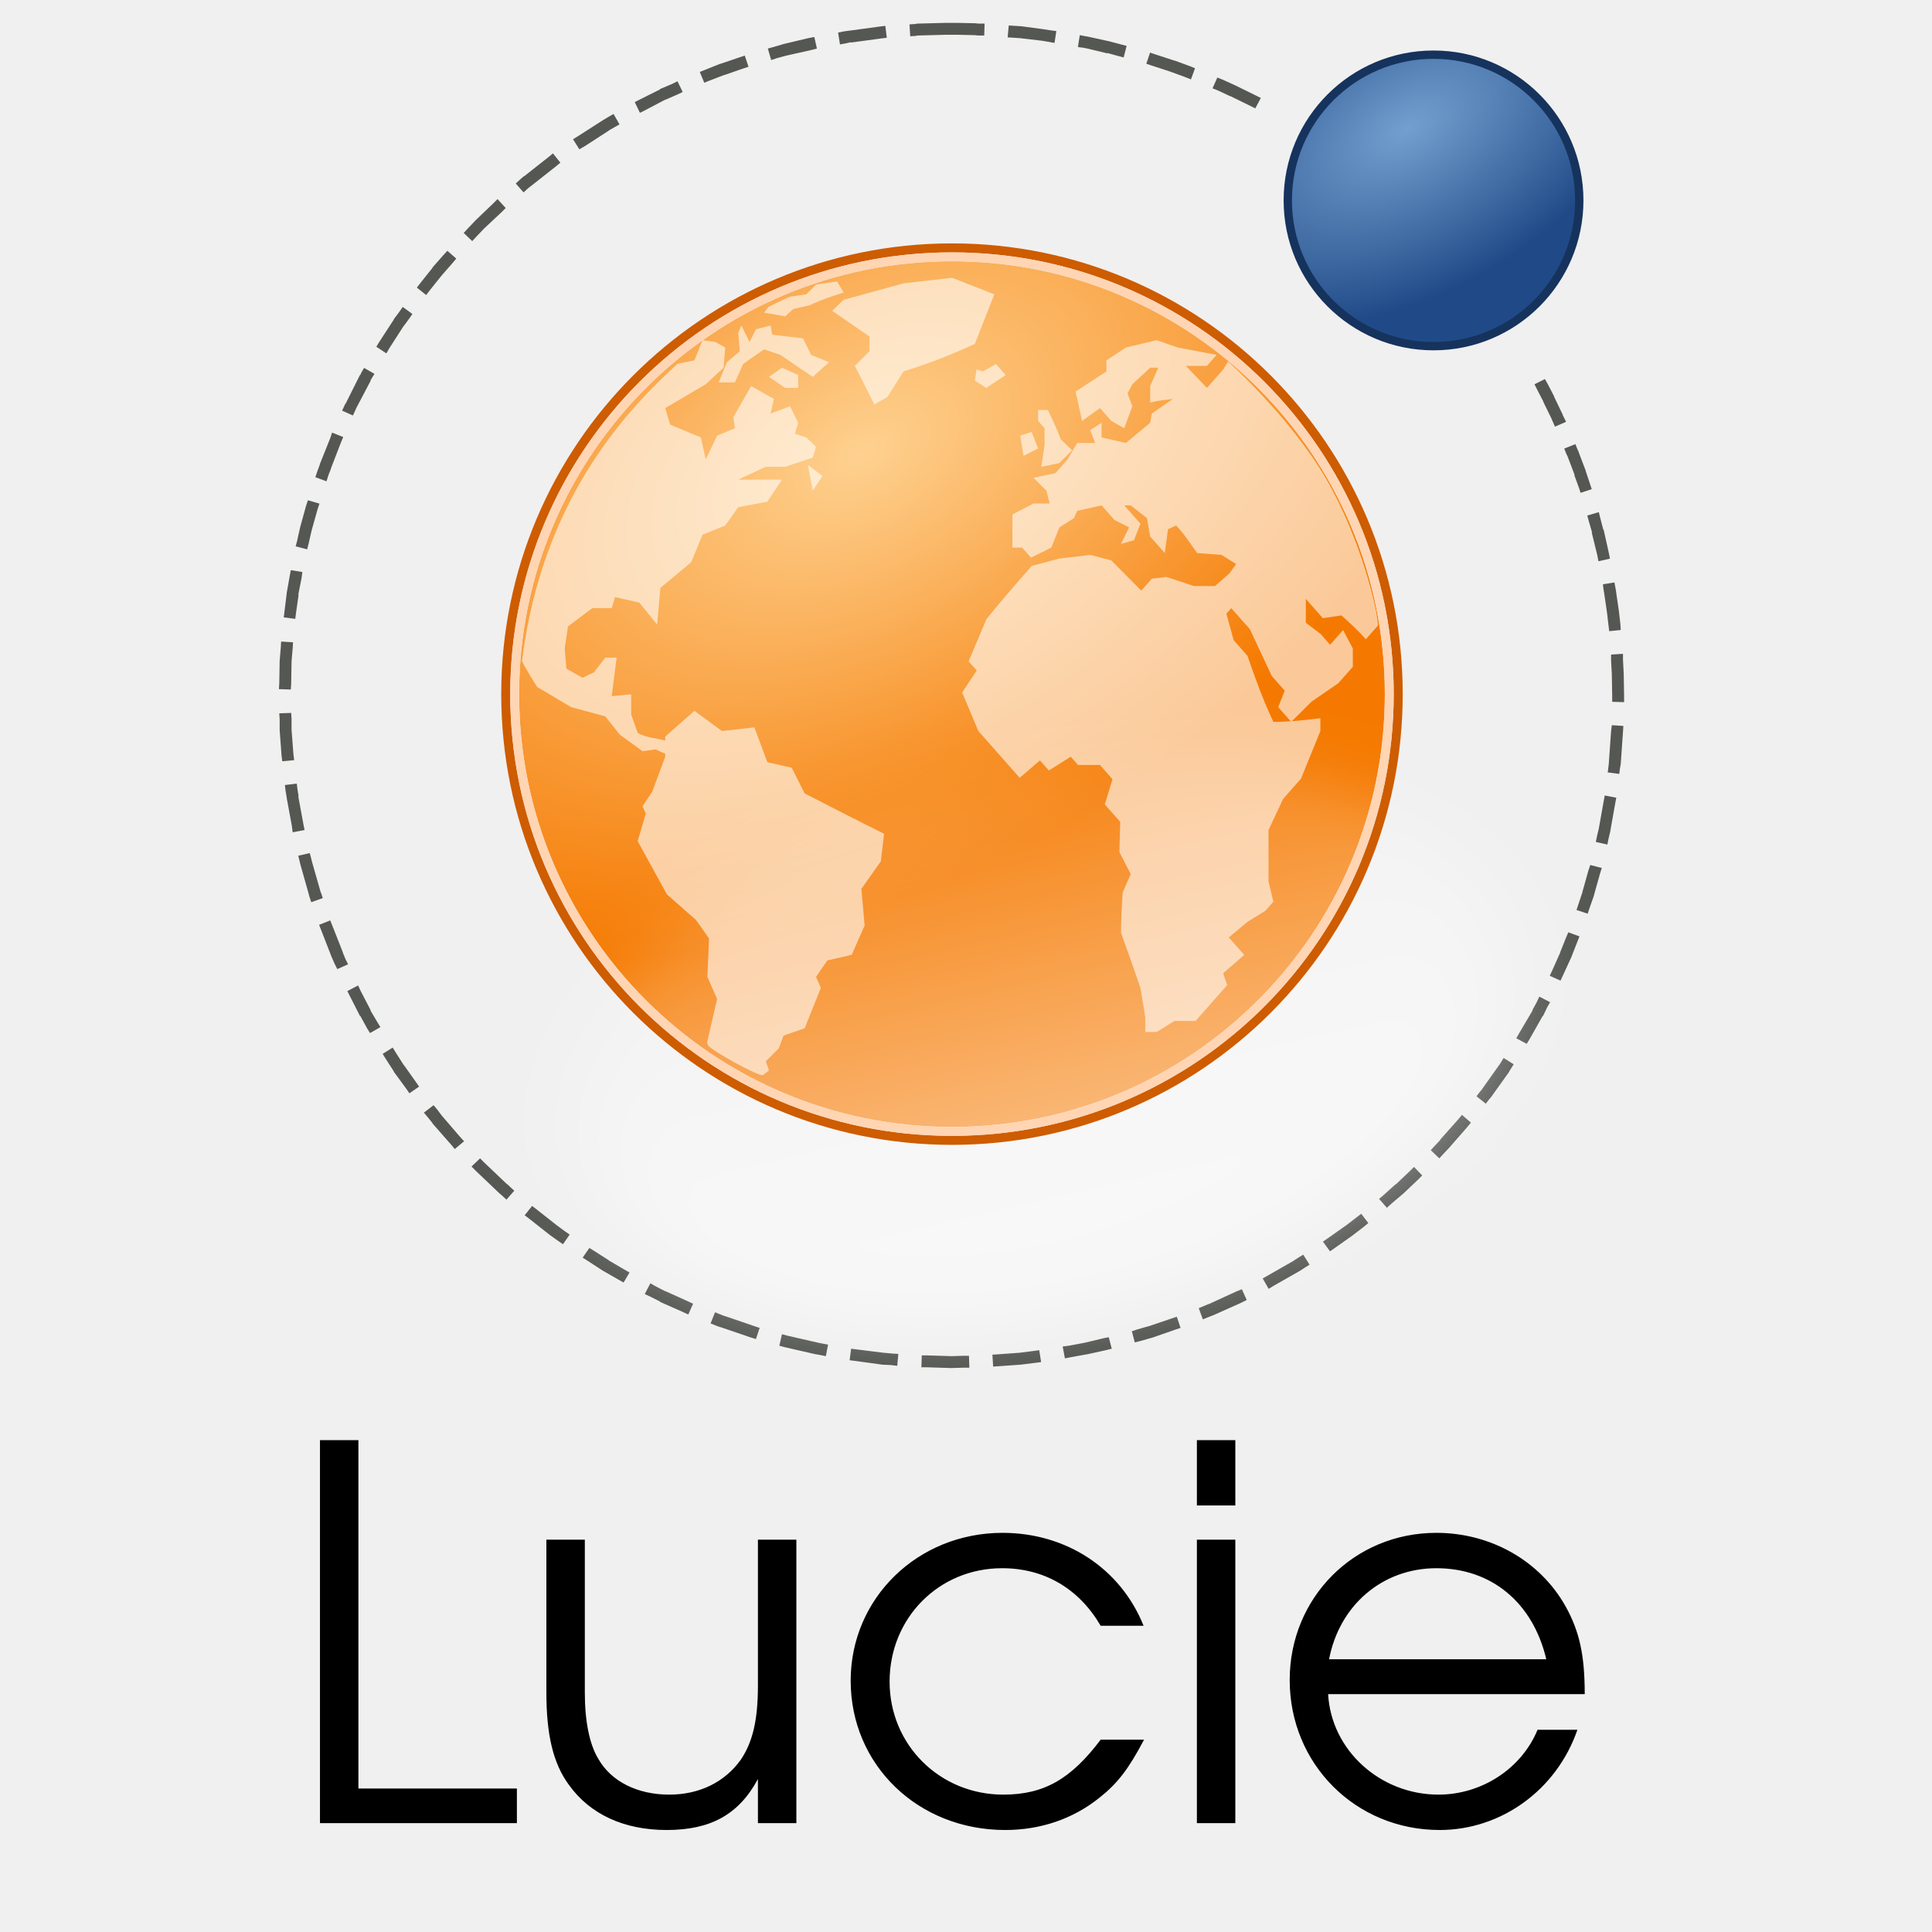
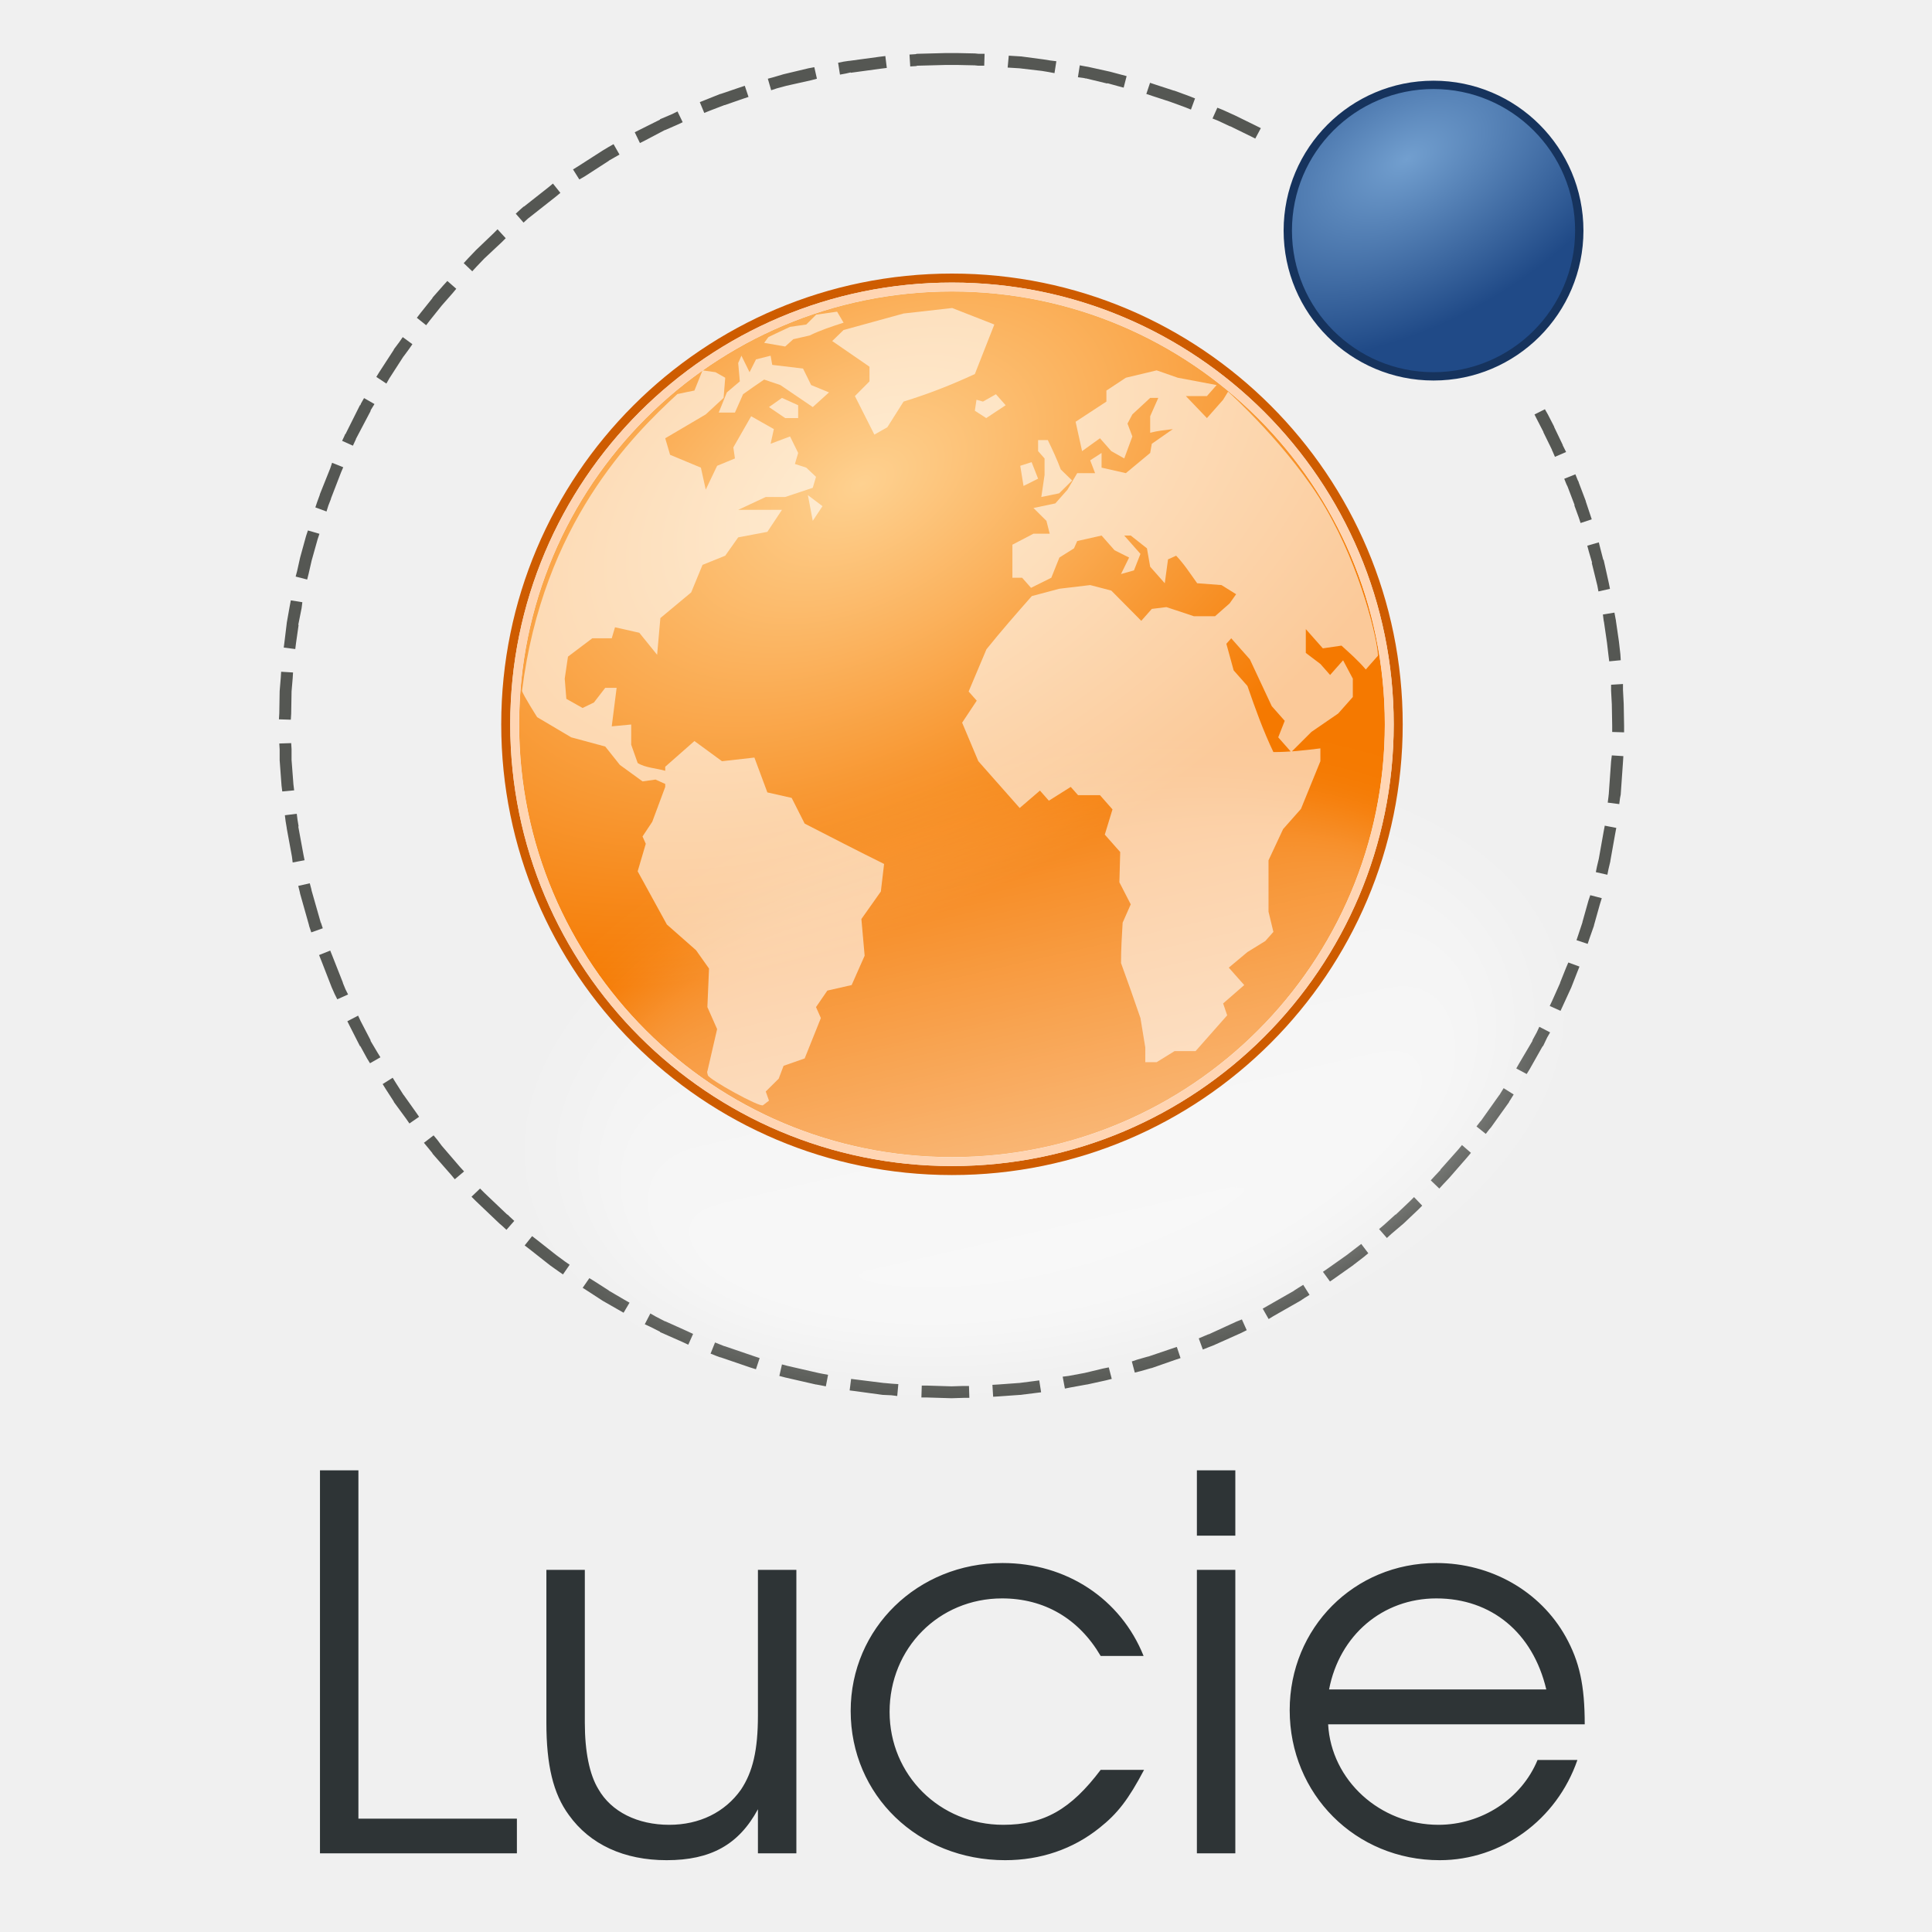
<svg xmlns="http://www.w3.org/2000/svg" xmlns:xlink="http://www.w3.org/1999/xlink" width="128" height="128" id="svg2" version="1.0">
  <defs id="defs4">
    <linearGradient id="linearGradient5967">
      <stop style="stop-color:#729fcf;stop-opacity:1" offset="0" id="stop5969" />
      <stop style="stop-color:#204a87;stop-opacity:1" offset="1" id="stop5971" />
    </linearGradient>
    <linearGradient id="linearGradient5908">
      <stop style="stop-color:#ffffff;stop-opacity:1;" offset="0" id="stop5910" />
      <stop style="stop-color:#ffffff;stop-opacity:0;" offset="1" id="stop5912" />
    </linearGradient>
    <linearGradient id="linearGradient5758">
      <stop style="stop-color:#fed190;stop-opacity:1" offset="0" id="stop5760" />
      <stop style="stop-color:#f57900;stop-opacity:1" offset="1" id="stop5762" />
    </linearGradient>
    <radialGradient xlink:href="#linearGradient5758" id="radialGradient5768" gradientUnits="userSpaceOnUse" cx="52.289" cy="34.315" fx="52.289" fy="34.315" r="49.566" />
    <filter id="filter5952" x="-0.097" width="1.194" y="-0.157" height="1.315">
      <feGaussianBlur stdDeviation="4.16" id="feGaussianBlur5954" />
    </filter>
    <linearGradient id="linearGradient3962">
      <stop id="stop3964" offset="0" style="stop-color: rgb(211, 233, 255); stop-opacity: 1;" />
      <stop id="stop4134" offset="0.155" style="stop-color: rgb(211, 233, 255); stop-opacity: 1;" />
      <stop id="stop4346" offset="0.75" style="stop-color: rgb(64, 116, 174); stop-opacity: 1;" />
      <stop id="stop3966" offset="1" style="stop-color: rgb(54, 72, 108); stop-opacity: 1;" />
    </linearGradient>
    <linearGradient id="linearGradient4126">
      <stop id="stop4128" offset="0" style="stop-color: rgb(255, 255, 255); stop-opacity: 1;" />
      <stop id="stop4130" offset="1" style="stop-color: rgb(255, 255, 255); stop-opacity: 0.165;" />
    </linearGradient>
    <radialGradient xlink:href="#linearGradient5967" id="radialGradient6578" gradientUnits="userSpaceOnUse" gradientTransform="matrix(1.696058,-0.9792199,0.5605681,0.9709323,-89.03906,108.361)" cx="110" cy="22.25" fx="110" fy="22.25" r="12.25" />
    <radialGradient xlink:href="#linearGradient5758" id="radialGradient6580" gradientUnits="userSpaceOnUse" gradientTransform="matrix(1.392811,-0.80414,0.4858968,0.8415981,-37.21335,47.48352)" cx="52.289" cy="34.315" fx="52.289" fy="34.315" r="49.566" />
    <linearGradient xlink:href="#linearGradient5908" id="linearGradient6582" gradientUnits="userSpaceOnUse" x1="63.728" y1="118.332" x2="63.728" y2="68.049" />
  </defs>
  <g id="layer1">
-     <g id="g6553" transform="matrix(0.7358022,0,0,0.7358022,15.91916,-1.807024)">
+     <g id="g6553" transform="matrix(0.7358022,0,0,0.7358022,15.91916,0.192976)">
      <g transform="matrix(1.071278,0,0,1.071278,-5.861148,-8.842033)" id="g5752">
        <path id="path4965" d="M 62.344,12.531 L 62.219,12.562 L 61.719,12.594 L 61.781,13.594 L 62.281,13.562 L 62.375,13.531 L 62.406,13.531 L 64.75,13.469 L 65.25,13.469 L 65.75,13.469 L 67.156,13.5 L 67.188,13.5 L 67.5,13.531 L 68,13.531 L 68.031,12.531 L 67.531,12.531 L 67.219,12.5 L 67.188,12.5 L 65.75,12.469 L 65.25,12.469 L 64.75,12.469 L 62.344,12.531 z M 69.969,13.688 L 70.469,13.719 L 70.969,13.75 L 72.844,13.969 L 73.406,14.062 L 73.906,14.156 L 74.062,13.156 L 73.562,13.094 L 72.969,13 L 71.094,12.75 L 71.062,12.75 L 70.562,12.719 L 70.062,12.688 L 69.969,13.688 z M 59.188,12.781 L 56.656,13.125 L 56.625,13.125 L 56.188,13.188 L 55.719,13.281 L 55.875,14.281 L 56.375,14.188 L 56.781,14.094 L 56.781,14.125 L 59.312,13.781 L 59.812,13.719 L 59.688,12.719 L 59.188,12.781 z M 75.875,14.5 L 76.344,14.562 L 76.5,14.594 L 76.531,14.625 L 76.531,14.594 L 78.344,15.031 L 78.344,15 L 79.25,15.25 L 79.719,15.375 L 79.969,14.406 L 79.5,14.281 L 78.562,14.031 L 76.719,13.625 L 76.531,13.594 L 76.031,13.5 L 75.875,14.5 z M 53.219,13.75 L 51.125,14.25 L 50.281,14.5 L 49.812,14.625 L 50.094,15.594 L 50.562,15.438 L 51.375,15.219 L 53.469,14.75 L 53.938,14.625 L 53.719,13.656 L 53.219,13.75 z M 81.625,15.906 L 82.094,16.062 L 83.625,16.562 L 84.906,17.031 L 85.375,17.219 L 85.719,16.281 L 85.25,16.094 L 83.969,15.625 L 83.938,15.625 L 82.406,15.125 L 81.938,14.969 L 81.625,15.906 z M 47.406,15.375 L 45.844,15.906 L 45.812,15.906 L 44.562,16.406 L 44.094,16.594 L 44.469,17.5 L 44.938,17.312 L 46.156,16.844 L 46.188,16.844 L 47.719,16.312 L 48.188,16.156 L 47.875,15.219 L 47.406,15.375 z M 87.188,17.969 L 87.656,18.156 L 88.656,18.625 L 88.688,18.625 L 90.281,19.406 L 90.312,19.406 L 90.344,19.438 L 90.781,19.656 L 91.25,18.781 L 90.812,18.562 L 90.75,18.531 L 89.094,17.719 L 88.062,17.25 L 87.594,17.062 L 87.188,17.969 z M 41.781,17.594 L 40.75,18.031 L 40.75,18.062 L 39.062,18.906 L 38.625,19.125 L 39.062,20.031 L 39.5,19.812 L 41.156,18.938 L 41.188,18.938 L 42.188,18.5 L 42.656,18.281 L 42.219,17.375 L 41.781,17.594 z M 36.406,20.375 L 35.938,20.656 L 33.844,22 L 33.438,22.25 L 33.969,23.094 L 34.406,22.844 L 36.438,21.531 L 36.469,21.5 L 36.906,21.25 L 37.344,21 L 36.844,20.125 L 36.406,20.375 z M 31.375,23.75 L 29.312,25.375 L 29.281,25.375 L 29,25.625 L 28.625,25.969 L 29.281,26.719 L 29.656,26.375 L 29.938,26.156 L 32,24.531 L 32.375,24.219 L 31.75,23.438 L 31.375,23.75 z M 26.75,27.625 L 25.281,29.031 L 24.594,29.75 L 24.25,30.125 L 24.969,30.812 L 25.312,30.438 L 25.969,29.75 L 26,29.719 L 27.438,28.375 L 27.781,28.031 L 27.094,27.281 L 26.75,27.625 z M 22.531,32 L 21.625,33.031 L 21.625,33.062 L 20.625,34.312 L 20.312,34.719 L 21.094,35.344 L 21.406,34.938 L 22.406,33.688 L 23.312,32.656 L 23.625,32.281 L 22.875,31.625 L 22.531,32 z M 18.844,36.75 L 18.375,37.375 L 18.375,37.406 L 17.156,39.281 L 16.906,39.688 L 17.75,40.25 L 18,39.812 L 19.188,37.969 L 19.219,37.938 L 19.656,37.344 L 19.938,36.938 L 19.125,36.344 L 18.844,36.75 z M 15.625,41.906 L 15.562,42.062 L 15.531,42.062 L 14.312,44.5 L 14.281,44.5 L 14.25,44.594 L 14.031,45.062 L 14.938,45.469 L 15.156,45 L 15.188,44.938 L 15.188,44.906 L 16.438,42.531 L 16.406,42.531 L 16.5,42.375 L 16.75,41.969 L 15.875,41.469 L 15.625,41.906 z M 114.25,42.844 L 114.469,43.281 L 115,44.312 L 115,44.344 L 115.719,45.812 L 115.719,45.844 L 115.781,45.969 L 115.969,46.406 L 116.906,46 L 116.688,45.562 L 116.625,45.438 L 116.625,45.406 L 115.906,43.906 L 115.906,43.875 L 115.375,42.844 L 115.125,42.406 L 114.25,42.844 z M 13.031,47.375 L 12.156,49.562 L 12.156,49.594 L 11.938,50.188 L 11.781,50.656 L 12.719,51 L 12.875,50.5 L 13.094,49.938 L 13.094,49.906 L 13.938,47.719 L 14.125,47.281 L 13.188,46.906 L 13.031,47.375 z M 116.75,48.25 L 116.938,48.719 L 117.031,48.906 L 117.625,50.469 L 117.594,50.469 L 117.969,51.5 L 118.125,51.969 L 119.062,51.656 L 118.906,51.188 L 118.562,50.156 L 118.562,50.125 L 117.969,48.562 L 117.969,48.531 L 117.875,48.344 L 117.688,47.875 L 116.75,48.25 z M 11,53.062 L 10.5,54.875 L 10.25,56 L 10.125,56.469 L 11.094,56.719 L 11.219,56.219 L 11.469,55.125 L 11.969,53.344 L 12.125,52.875 L 11.156,52.594 L 11,53.062 z M 118.688,53.875 L 118.812,54.344 L 119.094,55.312 L 119.062,55.312 L 119.469,56.969 L 119.531,57.219 L 119.625,57.719 L 120.594,57.5 L 120.5,57.031 L 120.438,56.75 L 120.062,55.062 L 120.031,55.062 L 119.781,54.094 L 119.656,53.594 L 118.688,53.875 z M 9.625,58.969 L 9.375,60.375 L 9.375,60.406 L 9.188,61.938 L 9.125,62.438 L 10.094,62.562 L 10.156,62.062 L 10.375,60.531 L 10.344,60.531 L 10.625,59.125 L 10.688,58.625 L 9.719,58.469 L 9.625,58.969 z M 120,59.656 L 120.062,60.156 L 120.094,60.312 L 120.344,62.031 L 120.469,63.094 L 120.531,63.594 L 121.5,63.5 L 121.469,63 L 121.344,61.906 L 121.094,60.188 L 121.094,60.156 L 121.062,60 L 120.969,59.5 L 120,59.656 z M 8.875,64.969 L 8.781,66.094 L 8.75,67.969 L 8.719,68.469 L 9.719,68.5 L 9.75,68 L 9.781,66.156 L 9.781,66.125 L 9.875,65.031 L 9.906,64.531 L 8.906,64.469 L 8.875,64.969 z M 120.688,65.562 L 120.688,66.062 L 120.75,67.219 L 120.75,67.25 L 120.781,69 L 120.781,69.031 L 120.781,69.531 L 121.781,69.562 L 121.781,69.062 L 121.781,69 L 121.75,67.219 L 121.75,67.188 L 121.688,66 L 121.688,65.5 L 120.688,65.562 z M 8.75,70.5 L 8.781,71 L 8.781,71.906 L 8.938,74.031 L 9,74.531 L 10,74.438 L 9.938,73.938 L 9.781,71.875 L 9.781,71.844 L 9.781,70.969 L 9.75,70.469 L 8.75,70.5 z M 120.688,72 L 120.5,74.656 L 120.5,74.688 L 120.469,74.969 L 120.406,75.469 L 121.375,75.594 L 121.438,75.094 L 121.5,74.781 L 121.5,74.75 L 121.688,72.062 L 121.719,71.562 L 120.75,71.5 L 120.688,72 z M 9.219,76.531 L 9.281,77.031 L 9.375,77.594 L 9.375,77.625 L 9.812,80 L 9.875,80.5 L 10.875,80.312 L 10.781,79.844 L 10.344,77.469 L 10.375,77.469 L 10.281,76.906 L 10.219,76.406 L 9.219,76.531 z M 120.062,77.906 L 119.656,80.188 L 119.5,80.844 L 119.406,81.312 L 120.375,81.531 L 120.469,81.062 L 120.625,80.406 L 120.625,80.375 L 121.031,78.094 L 121.125,77.594 L 120.156,77.406 L 120.062,77.906 z M 10.344,82.469 L 10.469,82.969 L 10.5,83.125 L 11.25,85.781 L 11.25,85.812 L 11.281,85.906 L 11.438,86.375 L 12.406,86.031 L 12.25,85.562 L 12.219,85.531 L 12.219,85.5 L 11.469,82.875 L 11.438,82.719 L 11.312,82.25 L 10.344,82.469 z M 118.781,83.719 L 118.281,85.5 L 118.281,85.531 L 117.938,86.562 L 117.781,87.031 L 118.719,87.344 L 118.875,86.875 L 119.25,85.812 L 119.25,85.781 L 119.75,84 L 119.906,83.5 L 118.938,83.25 L 118.781,83.719 z M 12.094,88.281 L 12.281,88.75 L 13.156,91 L 13.406,91.562 L 13.625,92 L 14.531,91.594 L 14.312,91.156 L 14.094,90.625 L 14.094,90.594 L 13.219,88.375 L 13.031,87.906 L 12.094,88.281 z M 116.906,89.344 L 116.406,90.594 L 116.406,90.625 L 115.75,92.094 L 115.531,92.562 L 116.438,92.969 L 116.656,92.5 L 117.344,91 L 117.844,89.719 L 118.031,89.25 L 117.094,88.906 L 116.906,89.344 z M 14.469,93.844 L 14.688,94.281 L 15.531,95.938 L 15.562,95.938 L 16.125,96.969 L 16.375,97.375 L 17.25,96.875 L 17,96.469 L 16.406,95.469 L 16.438,95.469 L 15.594,93.844 L 15.375,93.375 L 14.469,93.844 z M 114.438,94.781 L 114.062,95.469 L 114.094,95.469 L 112.969,97.375 L 112.719,97.812 L 113.594,98.281 L 113.844,97.875 L 114.938,95.938 L 114.969,95.938 L 115.312,95.219 L 115.562,94.781 L 114.656,94.312 L 114.438,94.781 z M 17.438,99.125 L 17.688,99.531 L 18.375,100.594 L 18.375,100.625 L 19.406,102.031 L 19.688,102.438 L 20.5,101.875 L 20.219,101.469 L 19.219,100.062 L 19.188,100.031 L 18.531,99 L 18.281,98.594 L 17.438,99.125 z M 111.406,99.875 L 111.312,100.031 L 111.281,100.062 L 109.75,102.219 L 109.688,102.281 L 109.375,102.688 L 110.156,103.312 L 110.469,102.906 L 110.531,102.844 L 110.531,102.812 L 110.562,102.812 L 112.125,100.625 L 112.125,100.594 L 112.25,100.406 L 112.5,100 L 111.656,99.469 L 111.406,99.875 z M 20.906,104.062 L 21.219,104.438 L 21.625,104.938 L 21.625,104.969 L 23.188,106.75 L 23.5,107.125 L 24.281,106.469 L 23.938,106.094 L 22.406,104.312 L 22.031,103.812 L 21.719,103.438 L 20.906,104.062 z M 107.844,104.625 L 106.344,106.312 L 106.344,106.344 L 105.875,106.844 L 105.531,107.219 L 106.25,107.906 L 106.594,107.531 L 107.094,107 L 108.594,105.281 L 108.906,104.906 L 108.156,104.25 L 107.844,104.625 z M 24.906,108.594 L 25.25,108.938 L 25.281,108.969 L 27.25,110.844 L 27.469,111.031 L 27.844,111.375 L 28.5,110.625 L 28.125,110.281 L 27.938,110.094 L 27.906,110.094 L 26,108.281 L 25.969,108.25 L 25.625,107.906 L 24.906,108.594 z M 103.781,108.969 L 102.594,110.094 L 102.562,110.094 L 101.594,110.969 L 101.188,111.312 L 101.844,112.062 L 102.219,111.719 L 103.25,110.844 L 104.469,109.688 L 104.812,109.344 L 104.125,108.625 L 103.781,108.969 z M 29.375,112.688 L 29.781,113 L 31.406,114.281 L 31.438,114.281 L 31.438,114.312 L 32.188,114.844 L 32.594,115.125 L 33.156,114.312 L 32.75,114.031 L 32.031,113.5 L 30.406,112.219 L 30,111.906 L 29.375,112.688 z M 99.281,112.875 L 98.469,113.5 L 96.875,114.625 L 96.469,114.906 L 97.062,115.719 L 97.469,115.438 L 99.062,114.312 L 99.062,114.281 L 99.094,114.281 L 99.906,113.656 L 100.281,113.344 L 99.688,112.562 L 99.281,112.875 z M 34.25,116.25 L 34.688,116.531 L 35.938,117.344 L 37.25,118.094 L 37.688,118.344 L 38.188,117.5 L 37.75,117.25 L 36.469,116.5 L 36.438,116.469 L 35.219,115.688 L 34.812,115.438 L 34.25,116.25 z M 94.406,116.25 L 94.062,116.469 L 94.031,116.5 L 91.844,117.75 L 91.406,118 L 91.906,118.875 L 92.312,118.625 L 94.562,117.344 L 94.938,117.094 L 95.344,116.844 L 94.812,116 L 94.406,116.25 z M 39.469,119.312 L 39.938,119.531 L 40.75,119.938 L 40.75,119.969 L 42.656,120.812 L 43.125,121.031 L 43.531,120.125 L 43.062,119.906 L 41.188,119.062 L 41.156,119.062 L 40.375,118.656 L 39.938,118.406 L 39.469,119.312 z M 89.188,119.094 L 86.875,120.156 L 86.844,120.156 L 86.469,120.312 L 86.031,120.5 L 86.375,121.438 L 86.844,121.25 L 87.25,121.094 L 89.625,120.031 L 90.062,119.812 L 89.656,118.906 L 89.188,119.094 z M 45,121.781 L 45.469,121.969 L 45.812,122.094 L 45.844,122.094 L 48.312,122.938 L 48.812,123.094 L 49.125,122.156 L 48.656,122 L 46.188,121.156 L 46.156,121.156 L 45.844,121.031 L 45.375,120.844 L 45,121.781 z M 83.719,121.375 L 81.781,122.031 L 81.75,122.031 L 80.875,122.281 L 80.406,122.438 L 80.656,123.375 L 81.156,123.25 L 82.031,123 L 82.062,123 L 84.031,122.312 L 84.5,122.156 L 84.188,121.219 L 83.719,121.375 z M 50.781,123.656 L 51.25,123.781 L 53.844,124.375 L 53.875,124.375 L 54.219,124.438 L 54.688,124.531 L 54.875,123.562 L 54.375,123.469 L 54.062,123.406 L 51.469,122.812 L 51,122.688 L 50.781,123.656 z M 78,123.031 L 76.438,123.406 L 75.094,123.656 L 74.594,123.719 L 74.781,124.719 L 75.25,124.625 L 76.625,124.375 L 76.656,124.375 L 78.219,124.031 L 78.719,123.906 L 78.469,122.938 L 78,123.031 z M 56.688,124.875 L 57.188,124.938 L 59.469,125.25 L 59.5,125.25 L 60.188,125.281 L 60.688,125.344 L 60.781,124.344 L 60.281,124.312 L 59.594,124.25 L 59.562,124.25 L 57.312,123.969 L 56.812,123.906 L 56.688,124.875 z M 72.156,124.094 L 70.938,124.25 L 70.906,124.25 L 69.188,124.375 L 68.688,124.406 L 68.75,125.406 L 69.25,125.375 L 71,125.25 L 71.031,125.25 L 72.281,125.094 L 72.781,125.031 L 72.625,124.031 L 72.156,124.094 z M 62.719,125.469 L 63.219,125.469 L 65.25,125.531 L 66.25,125.5 L 66.75,125.5 L 66.719,124.5 L 66.219,124.5 L 65.25,124.531 L 63.25,124.469 L 62.75,124.469 L 62.719,125.469 z" style="opacity:1;fill:#555753;fill-opacity:1;stroke:none;stroke-width:1;stroke-linecap:square;stroke-linejoin:miter;stroke-miterlimit:4;stroke-dasharray:3, 3;stroke-dashoffset:0;stroke-opacity:1" />
        <path style="opacity:1;fill:url(#radialGradient6578);fill-opacity:1;stroke:#16335d;stroke-width:0.7;stroke-linecap:square;stroke-linejoin:miter;stroke-miterlimit:4;stroke-dasharray:none;stroke-dashoffset:0;stroke-opacity:1" id="path5737" d="M 124.5,28.25 A 12.25,12.25 0 1 1 100,28.25 A 12.25,12.25 0 1 1 124.5,28.25 z" transform="translate(-6.485599,-0.8584886)" />
      </g>
      <g transform="matrix(0.8106335,0,0,0.8106335,4.955092,10.78629)" id="g6524">
        <path style="fill:url(#radialGradient6580);fill-opacity:1;stroke:none;stroke-width:1;stroke-linecap:square;stroke-linejoin:miter;stroke-miterlimit:4;stroke-dasharray:none;stroke-dashoffset:0;stroke-opacity:1" id="path5786" d="M 112.204,61.821 A 49.566,49.566 0 1 1 13.072,61.821 A 49.566,49.566 0 1 1 112.204,61.821 z" transform="matrix(0.9699399,0,0,0.9699399,12.18414,6.859979)" />
        <g id="g6500" transform="matrix(2.521548,0,0,2.521548,108.6737,-55.74722)" style="opacity:0.6;fill:#ffffff;fill-opacity:1">
          <path d="M 4.592,45.588 C 4.592,45.846 4.592,45.588 4.592,45.588 L 4.057,46.194 C 3.729,45.807 3.36,45.482 2.986,45.143 L 2.165,45.263 L 1.415,44.415 L 1.415,45.465 L 2.058,45.951 L 2.485,46.436 L 3.057,45.789 C 3.201,46.059 3.343,46.328 3.486,46.598 L 3.486,47.406 L 2.842,48.133 L 1.664,48.942 L 0.772,49.832 L 0.2,49.183 L 0.486,48.456 L -0.085,47.81 L -1.049,45.749 L -1.87,44.82 L -2.085,45.062 L -1.763,46.234 L -1.156,46.921 C -0.81,47.921 -0.468,48.876 -0.013,49.832 C 0.692,49.832 1.357,49.757 2.057,49.669 L 2.057,50.235 L 1.201,52.336 L 0.415,53.225 L -0.228,54.6 C -0.228,55.354 -0.228,56.108 -0.228,56.862 L -0.013,57.753 L -0.37,58.156 L -1.156,58.641 L -1.978,59.328 L -1.298,60.096 L -2.227,60.905 L -2.049,61.429 L -3.442,63.006 L -4.369,63.006 L -5.155,63.492 L -5.656,63.492 L -5.656,62.845 L -5.869,61.55 C -6.145,60.738 -6.433,59.932 -6.725,59.127 C -6.725,58.532 -6.69,57.943 -6.654,57.348 L -6.297,56.54 L -6.797,55.569 L -6.761,54.236 L -7.44,53.468 L -7.101,52.357 L -7.653,51.73 L -8.618,51.73 L -8.94,51.367 L -9.904,51.974 L -10.296,51.528 L -11.189,52.296 C -11.795,51.609 -12.403,50.922 -13.01,50.235 L -13.724,48.537 L -13.081,47.568 L -13.438,47.164 L -12.653,45.304 C -12.008,44.502 -11.335,43.732 -10.654,42.96 L -9.439,42.637 L -8.083,42.476 L -7.154,42.718 L -5.833,44.051 L -5.369,43.526 L -4.727,43.446 L -3.513,43.849 L -2.584,43.849 L -1.941,43.283 L -1.655,42.879 L -2.299,42.476 L -3.371,42.395 C -3.668,41.983 -3.944,41.549 -4.297,41.182 L -4.655,41.344 L -4.798,42.395 L -5.441,41.668 L -5.583,40.858 L -6.297,40.294 L -6.584,40.294 L -5.869,41.102 L -6.155,41.829 L -6.726,41.99 L -6.369,41.263 L -7.012,40.941 L -7.582,40.294 L -8.655,40.536 L -8.797,40.858 L -9.44,41.263 L -9.796,42.153 L -10.689,42.597 L -11.082,42.153 L -11.51,42.153 L -11.51,40.697 L -10.581,40.212 L -9.867,40.212 L -10.011,39.647 L -10.581,39.081 L -9.618,38.878 L -9.083,38.273 L -8.655,37.545 L -7.868,37.545 L -8.083,36.98 L -7.582,36.656 L -7.582,37.303 L -6.512,37.545 L -5.441,36.656 L -5.369,36.252 L -4.442,35.606 C -4.777,35.647 -5.113,35.678 -5.441,35.767 L -5.441,35.039 L -5.084,34.231 L -5.441,34.231 L -6.226,34.958 L -6.44,35.362 L -6.226,35.929 L -6.583,36.898 L -7.154,36.575 L -7.653,36.009 L -8.44,36.575 L -8.726,35.282 L -7.369,34.393 L -7.369,33.908 L -6.512,33.342 L -5.155,33.018 L -4.226,33.342 L -2.513,33.665 L -2.941,34.15 L -3.869,34.15 L -2.941,35.12 L -2.227,34.312 L -2.01,33.957 C -2.01,33.957 0.728,36.41 2.292,39.095 C 3.857,41.78 4.592,44.945 4.592,45.588 z" id="path4144" style="fill:#ffffff;fill-opacity:1;fill-rule:nonzero;stroke-miterlimit:4" />
          <path d="M -13.092,34.312 L -13.164,34.796 L -12.663,35.12 L -11.807,34.554 L -12.235,34.069 L -12.807,34.393 L -13.091,34.312" id="path4152" style="fill:#ffffff;fill-opacity:1;fill-rule:nonzero;stroke-miterlimit:4" />
          <path d="M -12.306,30.998 L -14.163,30.271 L -16.304,30.513 L -18.947,31.24 L -19.447,31.726 L -17.805,32.857 L -17.805,33.503 L -18.448,34.15 L -17.59,35.848 L -17.02,35.524 L -16.304,34.393 C -15.201,34.052 -14.212,33.665 -13.164,33.18 L -12.306,30.998" id="path4160" style="fill:#ffffff;fill-opacity:1;fill-rule:nonzero;stroke-miterlimit:4" />
          <path d="M -10.378,37.788 L -10.664,37.06 L -11.164,37.222 L -11.02,38.11 L -10.378,37.788" id="path4168" style="fill:#ffffff;fill-opacity:1;fill-rule:nonzero;stroke-miterlimit:4" />
          <path d="M -10.093,37.625 L -10.236,38.596 L -9.45,38.434 L -8.879,37.869 L -9.379,37.383 C -9.547,36.936 -9.74,36.519 -9.95,36.09 L -10.378,36.09 L -10.378,36.575 L -10.093,36.898 L -10.093,37.625" id="path4176" style="fill:#ffffff;fill-opacity:1;fill-rule:nonzero;stroke-miterlimit:4" />
          <path d="M -20.661,52.983 L -21.233,51.851 L -22.304,51.609 L -22.875,50.074 L -24.303,50.235 L -25.517,49.346 L -26.803,50.478 L -26.803,50.656 C -27.192,50.544 -27.67,50.528 -28.016,50.315 L -28.302,49.508 L -28.302,48.618 L -29.159,48.699 C -29.087,48.133 -29.016,47.568 -28.944,47.002 L -29.445,47.002 L -29.944,47.648 L -30.444,47.89 L -31.159,47.487 L -31.23,46.598 L -31.087,45.628 L -30.016,44.82 L -29.159,44.82 L -29.016,44.335 L -27.945,44.576 L -27.16,45.547 L -27.017,43.93 L -25.66,42.799 L -25.16,41.586 L -24.16,41.182 L -23.589,40.374 L -22.304,40.131 L -21.661,39.162 C -22.304,39.162 -22.946,39.162 -23.589,39.162 L -22.375,38.596 L -21.519,38.596 L -20.304,38.191 L -20.161,37.708 L -20.59,37.303 L -21.09,37.141 L -20.947,36.656 L -21.304,35.929 L -22.161,36.251 L -22.018,35.605 L -23.018,35.039 L -23.803,36.412 L -23.732,36.898 L -24.517,37.222 L -25.018,38.272 L -25.232,37.303 L -26.589,36.737 L -26.803,36.009 L -25.018,34.958 L -24.232,34.231 L -24.16,33.342 L -24.589,33.099 L -25.16,33.018 L -25.517,33.907 C -25.517,33.907 -26.114,34.025 -26.268,34.062 C -28.228,35.869 -32.191,39.77 -33.111,47.134 C -33.075,47.305 -32.444,48.295 -32.444,48.295 L -30.944,49.183 L -29.445,49.588 L -28.802,50.397 L -27.802,51.124 L -27.231,51.043 L -26.803,51.236 L -26.803,51.367 L -27.374,52.902 L -27.803,53.549 L -27.66,53.873 L -28.017,55.084 L -26.731,57.428 L -25.446,58.56 L -24.874,59.368 L -24.946,61.066 L -24.517,62.035 L -24.946,63.894 C -24.946,63.894 -24.98,63.883 -24.925,64.069 C -24.87,64.255 -22.637,65.494 -22.495,65.389 C -22.354,65.281 -22.233,65.187 -22.233,65.187 L -22.375,64.784 L -21.804,64.218 L -21.59,63.652 L -20.661,63.328 L -19.947,61.549 L -20.161,61.066 L -19.662,60.339 L -18.591,60.095 L -18.019,58.802 L -18.162,57.186 L -17.305,55.974 L -17.162,54.761 C -18.335,54.18 -19.497,53.581 -20.661,52.983" id="path4184" style="fill:#ffffff;fill-opacity:1;fill-rule:nonzero;stroke-miterlimit:4" />
          <path d="M -22.232,34.635 L -21.519,35.12 L -20.947,35.12 L -20.947,34.554 L -21.661,34.231 L -22.232,34.635" id="path4192" style="fill:#ffffff;fill-opacity:1;fill-rule:nonzero;stroke-miterlimit:4" />
          <path d="M -24.089,33.989 L -24.446,34.877 L -23.732,34.877 L -23.374,34.069 C -23.066,33.851 -22.76,33.632 -22.446,33.423 L -21.732,33.665 C -21.256,33.989 -20.78,34.312 -20.304,34.635 L -19.589,33.989 L -20.375,33.665 L -20.733,32.938 L -22.089,32.776 L -22.161,32.372 L -22.804,32.534 L -23.089,33.099 L -23.446,32.372 L -23.589,32.695 L -23.517,33.503 L -24.089,33.989" id="path4200" style="fill:#ffffff;fill-opacity:1;fill-rule:nonzero;stroke-miterlimit:4" />
          <path d="M -21.519,31.967 L -21.161,31.645 L -20.447,31.483 C -19.958,31.245 -19.466,31.085 -18.947,30.917 L -19.232,30.432 L -20.154,30.564 L -20.59,30.998 L -21.308,31.102 L -21.946,31.402 L -22.257,31.552 L -22.446,31.806 L -21.519,31.967" id="path4228" style="fill:#ffffff;fill-opacity:1;fill-rule:nonzero;stroke-miterlimit:4" />
          <path d="M -20.304,39.646 L -19.875,39 L -20.518,38.515 L -20.304,39.646" id="path4236" style="fill:#ffffff;fill-opacity:1;fill-rule:nonzero;stroke-miterlimit:4" />
        </g>
        <path transform="matrix(0.9745548,-0.2241499,0.2241499,0.9745548,-2.115937,16.93593)" d="M 115.472,105.123 A 52.357,30.23 0 1 1 10.757,105.123 A 52.357,30.23 0 1 1 115.472,105.123 z" id="path5906" style="opacity:0.5;fill:url(#linearGradient6582);fill-opacity:1;stroke:none;stroke-width:1;stroke-linecap:square;stroke-linejoin:miter;stroke-miterlimit:4;stroke-dasharray:none;stroke-dashoffset:0;stroke-opacity:1;filter:url(#filter5952)" />
        <path style="fill:none;fill-opacity:1;stroke:#ce5c00;stroke-width:1;stroke-linecap:square;stroke-linejoin:miter;stroke-miterlimit:4;stroke-dasharray:none;stroke-dashoffset:0;stroke-opacity:1" id="path5756" d="M 112.204,61.821 A 49.566,49.566 0 1 1 13.072,61.821 A 49.566,49.566 0 1 1 112.204,61.821 z" transform="translate(10.30082,5.002354)" />
        <path transform="matrix(0.9800272,0,0,0.9800272,11.55188,6.236779)" d="M 112.204,61.821 A 49.566,49.566 0 1 1 13.072,61.821 A 49.566,49.566 0 1 1 112.204,61.821 z" id="path5766" style="fill:none;fill-opacity:1;stroke:#ffd5b3;stroke-width:1;stroke-linecap:square;stroke-linejoin:miter;stroke-miterlimit:4;stroke-dasharray:none;stroke-dashoffset:0;stroke-opacity:1" />
      </g>
    </g>
    <path style="opacity:0.75;fill:#204a87;fill-opacity:0.713;fill-rule:nonzero;stroke-miterlimit:4" d="" id="path4206" />
    <path style="fill:#204a87;fill-opacity:0.713;fill-rule:nonzero;stroke-miterlimit:4" d="" id="path4210" />
    <path style="opacity:0.75;fill:#204a87;fill-opacity:0.713;fill-rule:nonzero;stroke-miterlimit:4" d="" id="path4216" />
    <path style="fill:#204a87;fill-opacity:0.713;fill-rule:nonzero;stroke-miterlimit:4" d="" id="path4220" />
-     <text xml:space="preserve" style="font-size:34.341px;font-style:normal;font-variant:normal;font-weight:normal;font-stretch:normal;fill:#000000;fill-opacity:1;stroke:none;stroke-width:1px;stroke-linecap:butt;stroke-linejoin:miter;stroke-opacity:1;font-family:URW Gothic L;-inkscape-font-specification:URW Gothic L" x="18.589" y="120.787" id="text6574">
-       <tspan id="tspan6576" x="18.589" y="120.787">Lucie</tspan>
+     <text xml:space="preserve" style="font-size:34.341px;font-style:normal;font-variant:normal;font-weight:normal;font-stretch:normal;fill:#2e3436;fill-opacity:1;stroke:none;stroke-width:1px;stroke-linecap:butt;stroke-linejoin:miter;stroke-opacity:1;font-family:URW Gothic L;-inkscape-font-specification:URW Gothic L" x="18.589" y="122.787" id="text6574">
+       <tspan id="tspan6576" x="18.589" y="122.787">Lucie</tspan>
    </text>
  </g>
</svg>
